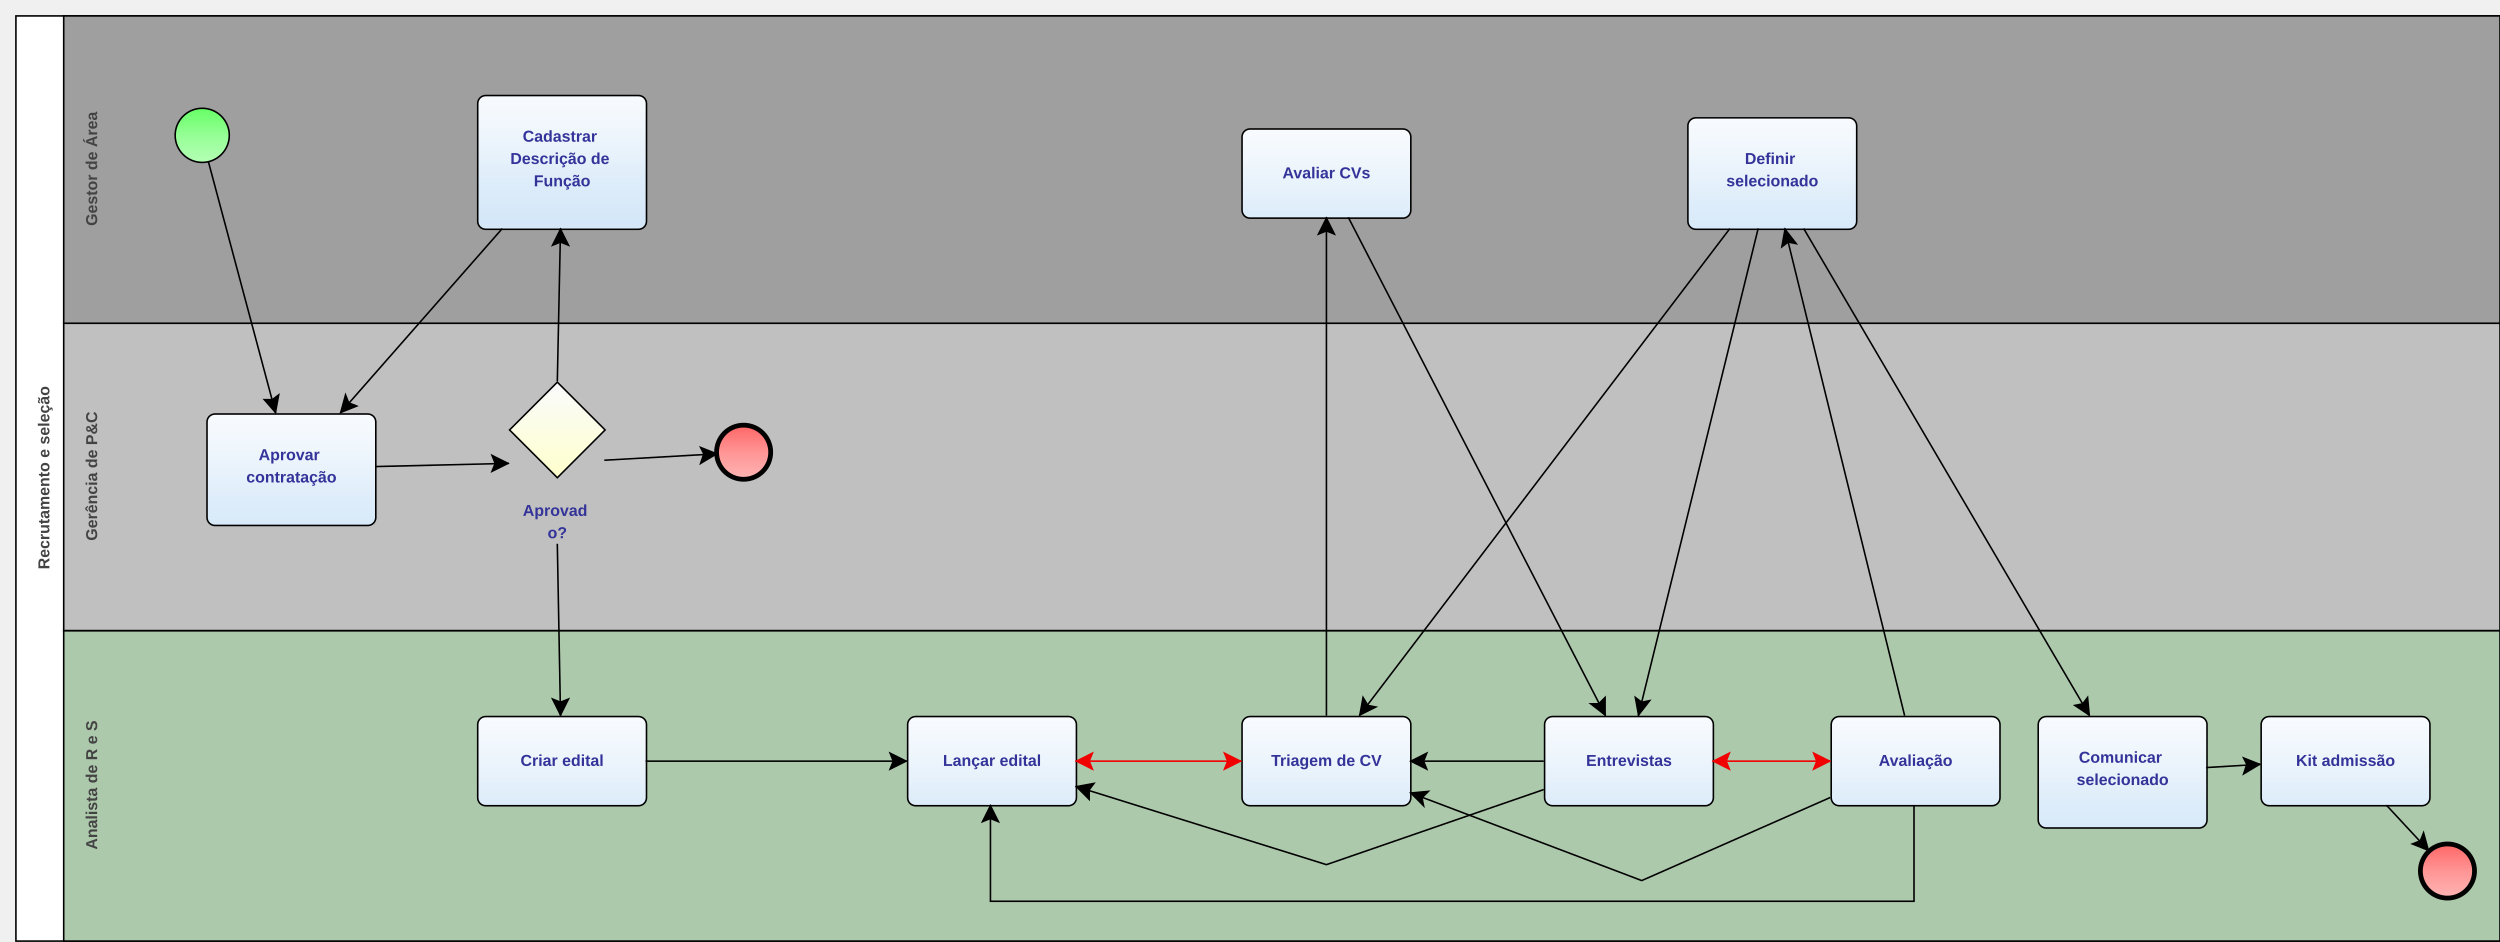
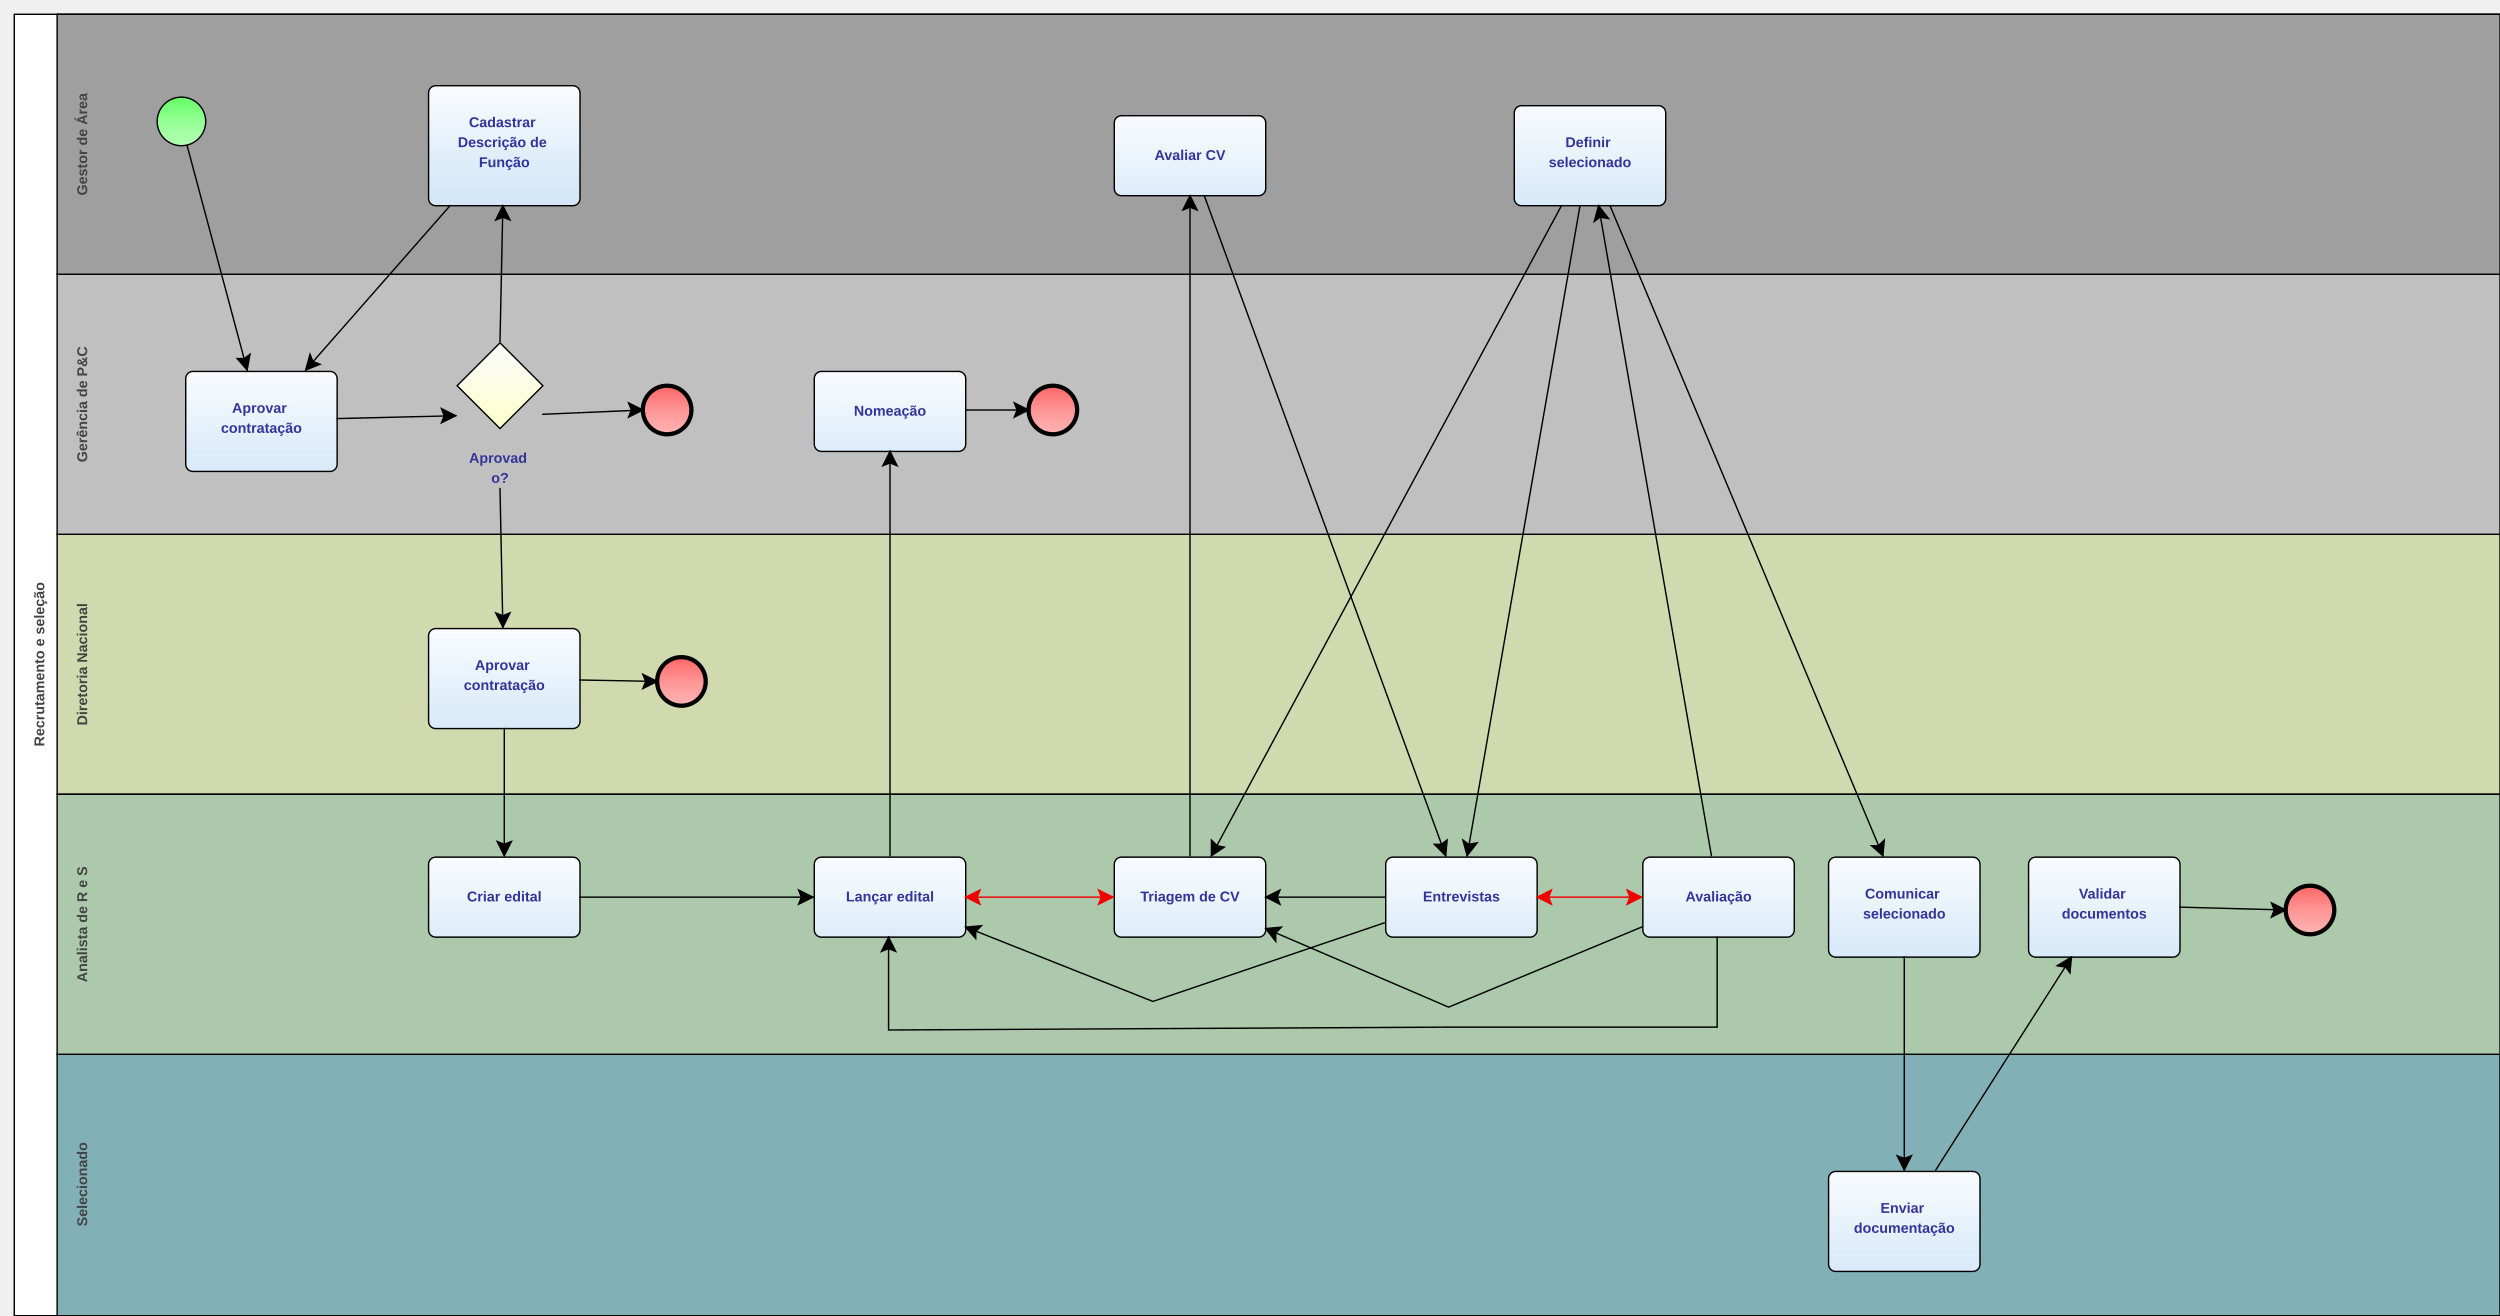
- <svg xmlns="http://www.w3.org/2000/svg" xmlns:xlink="http://www.w3.org/1999/xlink" style="stroke-dasharray:none; shape-rendering:auto; font-family:'Arial'; text-rendering:auto; fill-opacity:1; color-interpolation:auto; color-rendering:auto; font-size:12; fill:black; stroke:black; image-rendering:auto; stroke-miterlimit:10; stroke-linecap:square; stroke-linejoin:miter; font-style:normal; stroke-width:1; stroke-dashoffset:0; font-weight:normal; stroke-opacity:1;" contentScriptType="text/ecmascript" preserveAspectRatio="xMidYMid meet" zoomAndPan="magnify" version="1.0" contentStyleType="text/css" xml:xlink="http://www.w3.org/1999/xlink" width="1570" height="591">
-   <rect x="10" y="10" width="1560" height="581" ry="0" rx="0" style="stroke:#000000; fill:#FFFFFF" />
-   <rect x="40" y="396" width="1530" height="195" ry="0" rx="0" style="stroke:#000000; fill:#ADC9AC" />
+ <svg xmlns="http://www.w3.org/2000/svg" xmlns:xlink="http://www.w3.org/1999/xlink" style="stroke-dasharray:none; shape-rendering:auto; font-family:'Arial'; text-rendering:auto; fill-opacity:1; color-interpolation:auto; color-rendering:auto; font-size:12; fill:black; stroke:black; image-rendering:auto; stroke-miterlimit:10; stroke-linecap:square; stroke-linejoin:miter; font-style:normal; stroke-width:1; stroke-dashoffset:0; font-weight:normal; stroke-opacity:1;" contentScriptType="text/ecmascript" preserveAspectRatio="xMidYMid meet" zoomAndPan="magnify" version="1.0" contentStyleType="text/css" xml:xlink="http://www.w3.org/1999/xlink" width="1750" height="921">
+   <rect x="10" y="10" width="1740" height="911" ry="0" rx="0" style="stroke:#000000; fill:#FFFFFF" />
+   <rect x="40" y="374" width="1710" height="182" ry="0" rx="0" style="stroke:#000000; fill:#D0DAAE" />
+   <g componentSequence="89">
+     <text x="-465" y="47" transform="rotate(270)" text-anchor="middle" style="font-weight:bold;font-size:10px;stroke:none; fill:#434343">
+       <tspan dy="14" x="-465">Diretoria Nacional</tspan>
+     </text>
+   </g>
+   <rect x="40" y="738" width="1710" height="183" ry="0" rx="0" style="stroke:#000000; fill:#82B0B7" />
+   <g componentSequence="85">
+     <text x="-829" y="47" transform="rotate(270)" text-anchor="middle" style="font-weight:bold;font-size:10px;stroke:none; fill:#434343">
+       <tspan dy="14" x="-829">Selecionado</tspan>
+     </text>
+   </g>
+   <rect x="40" y="556" width="1710" height="182" ry="0" rx="0" style="stroke:#000000; fill:#ADC9AC" />
  <g componentSequence="17">
-     <text x="-493" y="47" transform="rotate(270)" text-anchor="middle" style="font-weight:bold;font-size:10px;stroke:none; fill:#434343">
-       <tspan dy="14" x="-493">Analista de R e S</tspan>
-     </text>
-   </g>
-   <rect x="40" y="203" width="1530" height="193" ry="0" rx="0" style="stroke:#000000; fill:#C0C0C0" />
+     <text x="-647" y="47" transform="rotate(270)" text-anchor="middle" style="font-weight:bold;font-size:10px;stroke:none; fill:#434343">
+       <tspan dy="14" x="-647">Analista de R e S</tspan>
+     </text>
+   </g>
+   <rect x="40" y="192" width="1710" height="182" ry="0" rx="0" style="stroke:#000000; fill:#C0C0C0" />
  <g componentSequence="3">
-     <text x="-299" y="47" transform="rotate(270)" text-anchor="middle" style="font-weight:bold;font-size:10px;stroke:none; fill:#434343">
-       <tspan dy="14" x="-299">Gerência de P&amp;C</tspan>
-     </text>
-   </g>
-   <rect x="40" y="10" width="1530" height="193" ry="0" rx="0" style="stroke:#000000; fill:#9F9F9F" />
+     <text x="-283" y="47" transform="rotate(270)" text-anchor="middle" style="font-weight:bold;font-size:10px;stroke:none; fill:#434343">
+       <tspan dy="14" x="-283">Gerência de P&amp;C</tspan>
+     </text>
+   </g>
+   <rect x="40" y="10" width="1710" height="182" ry="0" rx="0" style="stroke:#000000; fill:#9F9F9F" />
  <g componentSequence="2">
-     <text x="-106" y="47" transform="rotate(270)" text-anchor="middle" style="font-weight:bold;font-size:10px;stroke:none; fill:#434343">
-       <tspan dy="14" x="-106">Gestor de Área</tspan>
+     <text x="-101" y="47" transform="rotate(270)" text-anchor="middle" style="font-weight:bold;font-size:10px;stroke:none; fill:#434343">
+       <tspan dy="14" x="-101">Gestor de Área</tspan>
    </text>
  </g>
  <g componentSequence="1">
-     <text x="-300" y="17" transform="rotate(270)" text-anchor="middle" style="font-weight:bold;font-size:10px;stroke:none; fill:#434343">
-       <tspan dy="14" x="-300">Recrutamento e seleção</tspan>
+     <text x="-465" y="17" transform="rotate(270)" text-anchor="middle" style="font-weight:bold;font-size:10px;stroke:none; fill:#434343">
+       <tspan dy="14" x="-465">Recrutamento e seleção</tspan>
    </text>
  </g>
  <g sequence="4">
-     <ellipse cx="127" cy="85" rx="17" ry="17" stroke-width="1" style="fill:url(#linearGradient66FF6696FF96B6FFB6_1441081044);" stroke="336633" />
+     <ellipse cx="127" cy="85" rx="17" ry="17" stroke-width="1" style="fill:url(#linearGradient66FF6696FF96B6FFB6_1698912633);" stroke="336633" />
  </g>
  <g sequence="5">
-     <rect x="130" y="260" width="106" height="70" ry="5" rx="5" style="fill:url(#linearGradientF8FBFEEDF5FCDEEDFAD4E7F8E2E5E9_1529004568);" stroke="191970" />
+     <rect x="130" y="260" width="106" height="70" ry="5" rx="5" style="fill:url(#linearGradientF8FBFEEDF5FCDEEDFAD4E7F8E2E5E9_1803856801);" stroke="191970" />
  </g>
  <g componentSequence="5">
    <text x="183" y="275" text-anchor="middle" style="font-weight:bold;font-size:10px;stroke:none; fill:#333399">
      <tspan dy="14" x="183">Aprovar</tspan>
      <tspan dy="14" x="183">contratação</tspan>
    </text>
  </g>
  <g sequence="9">
-     <rect x="780" y="450" width="106" height="56" ry="5" rx="5" style="fill:url(#linearGradientF8FBFEEDF5FCDEEDFAD4E7F8E2E5E9_1595755940);" stroke="191970" />
+     <rect x="780" y="600" width="106" height="56" ry="5" rx="5" style="fill:url(#linearGradientF8FBFEEDF5FCDEEDFAD4E7F8E2E5E9_1874539017);" stroke="191970" />
  </g>
  <g componentSequence="9">
-     <text x="833" y="467" text-anchor="middle" style="font-weight:bold;font-size:10px;stroke:none; fill:#333399">
+     <text x="833" y="617" text-anchor="middle" style="font-weight:bold;font-size:10px;stroke:none; fill:#333399">
      <tspan dy="14" x="833">Triagem de CV</tspan>
    </text>
  </g>
  <g sequence="12">
-     <polygon points=" 320 270 350 240 380 270 350 300 320 270" style="fill:url(#linearGradientFAFBFCFFFFCC_438290467);" stroke="000000" />
+     <polygon points=" 320 270 350 240 380 270 350 300 320 270" style="fill:url(#linearGradientFAFBFCFFFFCC_716808602);" stroke="000000" />
  </g>
  <g componentSequence="12">
    <text x="350" y="310" text-anchor="middle" style="font-weight:bold;font-size:10px;stroke:none; fill:#333399">
      <tspan dy="14" x="350">Aprovad</tspan>
      <tspan dy="14" x="350">o?</tspan>
    </text>
  </g>
  <g sequence="15">
-     <ellipse cx="467" cy="284" rx="17" ry="17" stroke-width="3" style="fill:url(#linearGradientFF6666FF9696FFB6B6_1714462258);" stroke="993333" />
+     <ellipse cx="467" cy="287" rx="17" ry="17" stroke-width="3" style="fill:url(#linearGradientFF6666FF9696FFB6B6_1431219493);" stroke="993333" />
  </g>
  <g sequence="29">
-     <rect x="300" y="450" width="106" height="56" ry="5" rx="5" style="fill:url(#linearGradientF8FBFEEDF5FCDEEDFAD4E7F8E2E5E9_726643438);" stroke="191970" />
+     <rect x="300" y="440" width="106" height="70" ry="5" rx="5" style="fill:url(#linearGradientF8FBFEEDF5FCDEEDFAD4E7F8E2E5E9_458870158);" stroke="191970" />
  </g>
  <g componentSequence="29">
-     <text x="353" y="467" text-anchor="middle" style="font-weight:bold;font-size:10px;stroke:none; fill:#333399">
-       <tspan dy="14" x="353">Criar edital</tspan>
+     <text x="353" y="455" text-anchor="middle" style="font-weight:bold;font-size:10px;stroke:none; fill:#333399">
+       <tspan dy="14" x="353">Aprovar</tspan>
+       <tspan dy="14" x="353">contratação</tspan>
    </text>
  </g>
  <g sequence="39">
-     <rect x="570" y="450" width="106" height="56" ry="5" rx="5" style="fill:url(#linearGradientF8FBFEEDF5FCDEEDFAD4E7F8E2E5E9_512408142);" stroke="191970" />
+     <rect x="570" y="600" width="106" height="56" ry="5" rx="5" style="fill:url(#linearGradientF8FBFEEDF5FCDEEDFAD4E7F8E2E5E9_759472022);" stroke="191970" />
  </g>
  <g componentSequence="39">
-     <text x="623" y="467" text-anchor="middle" style="font-weight:bold;font-size:10px;stroke:none; fill:#333399">
+     <text x="623" y="617" text-anchor="middle" style="font-weight:bold;font-size:10px;stroke:none; fill:#333399">
      <tspan dy="14" x="623">Lançar edital</tspan>
    </text>
  </g>
  <g sequence="43">
-     <rect x="1280" y="450" width="106" height="70" ry="5" rx="5" style="fill:url(#linearGradientF8FBFEEDF5FCDEEDFAD4E7F8E2E5E9_2049980268);" stroke="191970" />
+     <rect x="1280" y="600" width="106" height="70" ry="5" rx="5" style="fill:url(#linearGradientF8FBFEEDF5FCDEEDFAD4E7F8E2E5E9_1251368661);" stroke="191970" />
  </g>
  <g componentSequence="43">
-     <text x="1333" y="465" text-anchor="middle" style="font-weight:bold;font-size:10px;stroke:none; fill:#333399">
+     <text x="1333" y="615" text-anchor="middle" style="font-weight:bold;font-size:10px;stroke:none; fill:#333399">
      <tspan dy="14" x="1333">Comunicar</tspan>
      <tspan dy="14" x="1333">selecionado</tspan>
    </text>
  </g>
  <g sequence="49">
-     <rect x="300" y="60" width="106" height="84" ry="5" rx="5" style="fill:url(#linearGradientF8FBFEEDF5FCDEEDFAD4E7F8E2E5E9_412346134);" stroke="191970" />
+     <rect x="300" y="60" width="106" height="84" ry="5" rx="5" style="fill:url(#linearGradientF8FBFEEDF5FCDEEDFAD4E7F8E2E5E9_1779561767);" stroke="191970" />
  </g>
  <g componentSequence="49">
    <text x="353" y="75" text-anchor="middle" style="font-weight:bold;font-size:10px;stroke:none; fill:#333399">
      <tspan dy="14" x="353">Cadastrar</tspan>
      <tspan dy="14" x="353">Descrição de</tspan>
      <tspan dy="14" x="353">Função</tspan>
    </text>
  </g>
  <g sequence="57">
-     <rect x="780" y="81" width="106" height="56" ry="5" rx="5" style="fill:url(#linearGradientF8FBFEEDF5FCDEEDFAD4E7F8E2E5E9_1318972968);" stroke="191970" />
+     <rect x="780" y="81" width="106" height="56" ry="5" rx="5" style="fill:url(#linearGradientF8FBFEEDF5FCDEEDFAD4E7F8E2E5E9_1072783446);" stroke="191970" />
  </g>
  <g componentSequence="57">
    <text x="833" y="98" text-anchor="middle" style="font-weight:bold;font-size:10px;stroke:none; fill:#333399">
-       <tspan dy="14" x="833">Avaliar CVs</tspan>
+       <tspan dy="14" x="833">Avaliar CV</tspan>
    </text>
  </g>
  <g sequence="59">
-     <rect x="970" y="450" width="106" height="56" ry="5" rx="5" style="fill:url(#linearGradientF8FBFEEDF5FCDEEDFAD4E7F8E2E5E9_93222271);" stroke="191970" />
+     <rect x="970" y="600" width="106" height="56" ry="5" rx="5" style="fill:url(#linearGradientF8FBFEEDF5FCDEEDFAD4E7F8E2E5E9_910225425);" stroke="191970" />
  </g>
  <g componentSequence="59">
-     <text x="1023" y="467" text-anchor="middle" style="font-weight:bold;font-size:10px;stroke:none; fill:#333399">
+     <text x="1023" y="617" text-anchor="middle" style="font-weight:bold;font-size:10px;stroke:none; fill:#333399">
      <tspan dy="14" x="1023">Entrevistas</tspan>
    </text>
  </g>
  <g sequence="61">
-     <rect x="1150" y="450" width="106" height="56" ry="5" rx="5" style="fill:url(#linearGradientF8FBFEEDF5FCDEEDFAD4E7F8E2E5E9_2122230261);" stroke="191970" />
+     <rect x="1150" y="600" width="106" height="56" ry="5" rx="5" style="fill:url(#linearGradientF8FBFEEDF5FCDEEDFAD4E7F8E2E5E9_1322803450);" stroke="191970" />
  </g>
  <g componentSequence="61">
-     <text x="1203" y="467" text-anchor="middle" style="font-weight:bold;font-size:10px;stroke:none; fill:#333399">
+     <text x="1203" y="617" text-anchor="middle" style="font-weight:bold;font-size:10px;stroke:none; fill:#333399">
      <tspan dy="14" x="1203">Avaliação</tspan>
    </text>
  </g>
  <g sequence="63">
-     <rect x="1060" y="74" width="106" height="70" ry="5" rx="5" style="fill:url(#linearGradientF8FBFEEDF5FCDEEDFAD4E7F8E2E5E9_2043828859);" stroke="191970" />
+     <rect x="1060" y="74" width="106" height="70" ry="5" rx="5" style="fill:url(#linearGradientF8FBFEEDF5FCDEEDFAD4E7F8E2E5E9_721751243);" stroke="191970" />
  </g>
  <g componentSequence="63">
    <text x="1113" y="89" text-anchor="middle" style="font-weight:bold;font-size:10px;stroke:none; fill:#333399">
      <tspan dy="14" x="1113">Definir</tspan>
      <tspan dy="14" x="1113">selecionado</tspan>
    </text>
  </g>
  <g sequence="66">
-     <rect x="1420" y="450" width="106" height="56" ry="5" rx="5" style="fill:url(#linearGradientF8FBFEEDF5FCDEEDFAD4E7F8E2E5E9_1486821319);" stroke="191970" />
+     <rect x="1420" y="600" width="106" height="70" ry="5" rx="5" style="fill:url(#linearGradientF8FBFEEDF5FCDEEDFAD4E7F8E2E5E9_524433965);" stroke="191970" />
  </g>
  <g componentSequence="66">
-     <text x="1473" y="467" text-anchor="middle" style="font-weight:bold;font-size:10px;stroke:none; fill:#333399">
-       <tspan dy="14" x="1473">Kit admissão</tspan>
+     <text x="1473" y="615" text-anchor="middle" style="font-weight:bold;font-size:10px;stroke:none; fill:#333399">
+       <tspan dy="14" x="1473">Validar</tspan>
+       <tspan dy="14" x="1473">documentos</tspan>
    </text>
  </g>
  <g sequence="75">
-     <ellipse cx="1537" cy="547" rx="17" ry="17" stroke-width="3" style="fill:url(#linearGradientFF6666FF9696FFB6B6_785163302);" stroke="993333" />
+     <ellipse cx="1617" cy="637" rx="17" ry="17" stroke-width="3" style="fill:url(#linearGradientFF6666FF9696FFB6B6_783516076);" stroke="993333" />
+   </g>
+   <g sequence="81">
+     <rect x="570" y="260" width="106" height="56" ry="5" rx="5" style="fill:url(#linearGradientF8FBFEEDF5FCDEEDFAD4E7F8E2E5E9_593619760);" stroke="191970" />
+   </g>
+   <g componentSequence="81">
+     <text x="623" y="277" text-anchor="middle" style="font-weight:bold;font-size:10px;stroke:none; fill:#333399">
+       <tspan dy="14" x="623">Nomeação</tspan>
+     </text>
+   </g>
+   <g sequence="83">
+     <ellipse cx="737" cy="287" rx="17" ry="17" stroke-width="3" style="fill:url(#linearGradientFF6666FF9696FFB6B6_545380547);" stroke="993333" />
+   </g>
+   <g sequence="86">
+     <rect x="1280" y="820" width="106" height="70" ry="5" rx="5" style="fill:url(#linearGradientF8FBFEEDF5FCDEEDFAD4E7F8E2E5E9_773590444);" stroke="191970" />
+   </g>
+   <g componentSequence="86">
+     <text x="1333" y="835" text-anchor="middle" style="font-weight:bold;font-size:10px;stroke:none; fill:#333399">
+       <tspan dy="14" x="1333">Enviar</tspan>
+       <tspan dy="14" x="1333">documentação</tspan>
+     </text>
+   </g>
+   <g sequence="90">
+     <rect x="300" y="600" width="106" height="56" ry="5" rx="5" style="fill:url(#linearGradientF8FBFEEDF5FCDEEDFAD4E7F8E2E5E9_470828834);" stroke="191970" />
+   </g>
+   <g componentSequence="90">
+     <text x="353" y="617" text-anchor="middle" style="font-weight:bold;font-size:10px;stroke:none; fill:#333399">
+       <tspan dy="14" x="353">Criar edital</tspan>
+     </text>
+   </g>
+   <g sequence="93">
+     <ellipse cx="477" cy="477" rx="17" ry="17" stroke-width="3" style="fill:url(#linearGradientFF6666FF9696FFB6B6_805574651);" stroke="993333" />
  </g>
  <g componentSequence="13">
    <text x="288" y="292" style="font-size:10px;font-weight:none;stroke:none; fill:#333399" text-anchor="left" />
  </g>
  <g componentSequence="16">
-     <text x="425" y="287" style="font-size:10px;font-weight:none;stroke:none; fill:#333399" text-anchor="left" />
+     <text x="425" y="289" style="font-size:10px;font-weight:none;stroke:none; fill:#333399" text-anchor="left" />
  </g>
  <g componentSequence="31">
-     <text x="361" y="396" style="font-size:10px;font-weight:none;stroke:none; fill:#333399" text-anchor="left" />
+     <text x="361" y="391" style="font-size:10px;font-weight:none;stroke:none; fill:#333399" text-anchor="left" />
  </g>
  <g componentSequence="41">
-     <text x="738" y="478" style="font-size:10px;font-weight:none;stroke:none; fill:#333399" text-anchor="left" />
+     <text x="738" y="628" style="font-size:10px;font-weight:none;stroke:none; fill:#333399" text-anchor="left" />
  </g>
  <g componentSequence="50">
    <text x="361" y="192" style="font-size:10px;font-weight:none;stroke:none; fill:#333399" text-anchor="left" />
  </g>
  <g componentSequence="51">
    <text x="275" y="202" style="font-size:10px;font-weight:none;stroke:none; fill:#333399" text-anchor="left" />
  </g>
-   <g componentSequence="56">
-     <text x="498" y="478" style="font-size:10px;font-weight:none;stroke:none; fill:#333399" text-anchor="left" />
-   </g>
  <g componentSequence="58">
-     <text x="843" y="293" style="font-size:10px;font-weight:none;stroke:none; fill:#333399" text-anchor="left" />
+     <text x="843" y="368" style="font-size:10px;font-weight:none;stroke:none; fill:#333399" text-anchor="left" />
  </g>
  <g componentSequence="60">
-     <text x="938" y="293" style="font-size:10px;font-weight:none;stroke:none; fill:#333399" text-anchor="left" />
+     <text x="938" y="368" style="font-size:10px;font-weight:none;stroke:none; fill:#333399" text-anchor="left" />
  </g>
  <g componentSequence="62">
-     <text x="1123" y="478" style="font-size:10px;font-weight:none;stroke:none; fill:#333399" text-anchor="left" />
+     <text x="1123" y="628" style="font-size:10px;font-weight:none;stroke:none; fill:#333399" text-anchor="left" />
  </g>
  <g componentSequence="64">
-     <text x="1169" y="297" style="font-size:10px;font-weight:none;stroke:none; fill:#333399" text-anchor="left" />
+     <text x="1169" y="372" style="font-size:10px;font-weight:none;stroke:none; fill:#333399" text-anchor="left" />
  </g>
  <g componentSequence="65">
-     <text x="1233" y="297" style="font-size:10px;font-weight:none;stroke:none; fill:#333399" text-anchor="left" />
-   </g>
-   <g componentSequence="67">
-     <text x="1413" y="481" style="font-size:10px;font-weight:none;stroke:none; fill:#333399" text-anchor="left" />
+     <text x="1233" y="372" style="font-size:10px;font-weight:none;stroke:none; fill:#333399" text-anchor="left" />
  </g>
  <g componentSequence="69">
-     <text x="1029" y="548" style="font-size:10px;font-weight:none;stroke:none; fill:#333399" text-anchor="left" />
+     <text x="1027" y="704" style="font-size:10px;font-weight:none;stroke:none; fill:#333399" text-anchor="left" />
  </g>
  <g componentSequence="70">
-     <text x="922" y="566" style="font-size:10px;font-weight:none;stroke:none; fill:#333399" text-anchor="left" />
+     <text x="921" y="720" style="font-size:10px;font-weight:none;stroke:none; fill:#333399" text-anchor="left" />
  </g>
  <g componentSequence="71">
-     <text x="938" y="478" style="font-size:10px;font-weight:none;stroke:none; fill:#333399" text-anchor="left" />
+     <text x="938" y="628" style="font-size:10px;font-weight:none;stroke:none; fill:#333399" text-anchor="left" />
  </g>
  <g componentSequence="72">
-     <text x="833" y="540" style="font-size:10px;font-weight:none;stroke:none; fill:#333399" text-anchor="left" />
+     <text x="831" y="696" style="font-size:10px;font-weight:none;stroke:none; fill:#333399" text-anchor="left" />
  </g>
  <g componentSequence="73">
-     <text x="1077" y="297" style="font-size:10px;font-weight:none;stroke:none; fill:#333399" text-anchor="left" />
+     <text x="1077" y="372" style="font-size:10px;font-weight:none;stroke:none; fill:#333399" text-anchor="left" />
  </g>
  <g componentSequence="74">
-     <text x="980" y="297" style="font-size:10px;font-weight:none;stroke:none; fill:#333399" text-anchor="left" />
+     <text x="981" y="372" style="font-size:10px;font-weight:none;stroke:none; fill:#333399" text-anchor="left" />
  </g>
  <g componentSequence="76">
-     <text x="1520" y="518" style="font-size:10px;font-weight:none;stroke:none; fill:#333399" text-anchor="left" />
+     <text x="1573" y="636" style="font-size:10px;font-weight:none;stroke:none; fill:#333399" text-anchor="left" />
  </g>
  <g componentSequence="80">
    <text x="163" y="181" style="font-size:10px;font-weight:none;stroke:none; fill:#333399" text-anchor="left" />
+   </g>
+   <g componentSequence="82">
+     <text x="633" y="458" style="font-size:10px;font-weight:none;stroke:none; fill:#333399" text-anchor="left" />
+   </g>
+   <g componentSequence="84">
+     <text x="708" y="287" style="font-size:10px;font-weight:none;stroke:none; fill:#333399" text-anchor="left" />
+   </g>
+   <g componentSequence="87">
+     <text x="1343" y="745" style="font-size:10px;font-weight:none;stroke:none; fill:#333399" text-anchor="left" />
+   </g>
+   <g componentSequence="88">
+     <text x="1413" y="745" style="font-size:10px;font-weight:none;stroke:none; fill:#333399" text-anchor="left" />
+   </g>
+   <g componentSequence="91">
+     <text x="363" y="555" style="font-size:10px;font-weight:none;stroke:none; fill:#333399" text-anchor="left" />
+   </g>
+   <g componentSequence="92">
+     <text x="498" y="628" style="font-size:10px;font-weight:none;stroke:none; fill:#333399" text-anchor="left" />
+   </g>
+   <g componentSequence="94">
+     <text x="443" y="477" style="font-size:10px;font-weight:none;stroke:none; fill:#333399" text-anchor="left" />
  </g>
  <path style="fill:none; stroke:#000000;stroke-width:1" d="M131.0 102.0 L173.0 259.0" />
  <polygon style="fill:#000000; stroke:#000000;" points=" 175 248 173 259 166 251 171 251" />
  <path style="fill:none; stroke:#000000;stroke-width:1" d="M236.0 293.0 L319.0 291.0" />
  <polygon style="fill:#000000; stroke:#000000;" points=" 309 286 319 291 309 296 311 291" />
  <path style="fill:none; stroke:#000000;stroke-width:1" d="M315.0 144.0 L214.0 259.0" />
  <polygon style="fill:#000000; stroke:#000000;" points=" 224 255 214 259 217 248 219 253" />
-   <path style="fill:none; stroke:#000000;stroke-width:1" d="M833.0 449.0 L833.0 137.0" />
+   <path style="fill:none; stroke:#000000;stroke-width:1" d="M833.0 599.0 L833.0 137.0" />
  <polygon style="fill:#000000; stroke:#000000;" points=" 828 147 833 137 838 147 833 145" />
-   <path style="fill:none; stroke:#F00000;stroke-width:1" d="M676.0 478.0 L779.0 478.0" />
-   <polygon style="fill:#F00000; stroke:#F00000;" points=" 769 473 779 478 769 483 771 478" />
-   <polygon style="fill:#F00000; stroke:#F00000;" points=" 686 483 676 478 686 473 684 478" />
-   <path style="fill:none; stroke:#000000;stroke-width:1" d="M1149.0 501.0 L1031.0 553.0 L886.0 498.0" />
-   <polygon style="fill:#000000; stroke:#000000;" points=" 894 506 886 498 897 497 893 501" />
-   <path style="fill:none; stroke:#000000;stroke-width:1" d="M969.0 478.0 L886.0 478.0" />
-   <polygon style="fill:#000000; stroke:#000000;" points=" 896 483 886 478 896 473 894 478" />
-   <path style="fill:none; stroke:#000000;stroke-width:1" d="M1086.0 144.0 L854.0 449.0" />
-   <polygon style="fill:#000000; stroke:#000000;" points=" 864 444 854 449 856 438 859 443" />
-   <path style="fill:none; stroke:#000000;stroke-width:1" d="M380.0 289.0 L450.0 285.0" />
-   <polygon style="fill:#000000; stroke:#000000;" points=" 440 281 450 285 440 291 442 285" />
-   <path style="fill:none; stroke:#000000;stroke-width:1" d="M350.0 342.0 L352.0 449.0" />
-   <polygon style="fill:#000000; stroke:#000000;" points=" 357 439 352 449 347 439 352 441" />
+   <path style="fill:none; stroke:#F00000;stroke-width:1" d="M676.0 628.0 L779.0 628.0" />
+   <polygon style="fill:#F00000; stroke:#F00000;" points=" 769 623 779 628 769 633 771 628" />
+   <polygon style="fill:#F00000; stroke:#F00000;" points=" 686 633 676 628 686 623 684 628" />
+   <path style="fill:none; stroke:#000000;stroke-width:1" d="M1149.0 649.0 L1014.0 705.0 L886.0 650.0" />
+   <polygon style="fill:#000000; stroke:#000000;" points=" 893 659 886 650 897 649 893 653" />
+   <path style="fill:none; stroke:#000000;stroke-width:1" d="M969.0 628.0 L886.0 628.0" />
+   <polygon style="fill:#000000; stroke:#000000;" points=" 896 633 886 628 896 623 894 628" />
+   <path style="fill:none; stroke:#000000;stroke-width:1" d="M1093.0 144.0 L848.0 599.0" />
+   <polygon style="fill:#000000; stroke:#000000;" points=" 857 593 848 599 848 588 852 592" />
+   <path style="fill:none; stroke:#000000;stroke-width:1" d="M380.0 290.0 L450.0 287.0" />
+   <polygon style="fill:#000000; stroke:#000000;" points=" 440 282 450 287 440 292 442 287" />
+   <path style="fill:none; stroke:#000000;stroke-width:1" d="M350.0 342.0 L352.0 439.0" />
+   <polygon style="fill:#000000; stroke:#000000;" points=" 357 429 352 439 347 429 352 431" />
  <path style="fill:none; stroke:#000000;stroke-width:1" d="M350.0 239.0 L352.0 144.0" />
  <polygon style="fill:#000000; stroke:#000000;" points=" 347 154 352 144 357 154 352 152" />
-   <path style="fill:none; stroke:#000000;stroke-width:1" d="M406.0 478.0 L569.0 478.0" />
-   <polygon style="fill:#000000; stroke:#000000;" points=" 559 473 569 478 559 483 561 478" />
-   <path style="fill:none; stroke:#000000;stroke-width:1" d="M1202.0 506.0 L1202.0 566.0 L861.0 566.0 L622.0 566.0 L622.0 506.0" />
-   <polygon style="fill:#000000; stroke:#000000;" points=" 617 516 622 506 627 516 622 514" />
-   <path style="fill:none; stroke:#000000;stroke-width:1" d="M969.0 496.0 L833.0 543.0 L676.0 494.0" />
-   <polygon style="fill:#000000; stroke:#000000;" points=" 684 502 676 494 687 492 684 496" />
-   <path style="fill:none; stroke:#000000;stroke-width:1" d="M1386.0 482.0 L1419.0 480.0" />
-   <polygon style="fill:#000000; stroke:#000000;" points=" 1409 476 1419 480 1409 486 1411 480" />
-   <path style="fill:none; stroke:#000000;stroke-width:1" d="M1133.0 144.0 L1312.0 449.0" />
-   <polygon style="fill:#000000; stroke:#000000;" points=" 1311 438 1312 449 1303 443 1308 442" />
-   <path style="fill:none; stroke:#000000;stroke-width:1" d="M847.0 137.0 L1008.0 449.0" />
-   <polygon style="fill:#000000; stroke:#000000;" points=" 1008 438 1008 449 999 442 1004 442" />
-   <path style="fill:none; stroke:#F00000;stroke-width:1" d="M1076.0 478.0 L1149.0 478.0" />
-   <polygon style="fill:#F00000; stroke:#F00000;" points=" 1139 473 1149 478 1139 483 1141 478" />
-   <polygon style="fill:#F00000; stroke:#F00000;" points=" 1086 483 1076 478 1086 473 1084 478" />
-   <path style="fill:none; stroke:#000000;stroke-width:1" d="M1104.0 144.0 L1029.0 449.0" />
-   <polygon style="fill:#000000; stroke:#000000;" points=" 1036 440 1029 449 1027 438 1031 441" />
-   <path style="fill:none; stroke:#000000;stroke-width:1" d="M1196.0 449.0 L1121.0 144.0" />
-   <polygon style="fill:#000000; stroke:#000000;" points=" 1119 155 1121 144 1128 153 1123 152" />
-   <path style="fill:none; stroke:#000000;stroke-width:1" d="M1499.0 506.0 L1525.0 534.0" />
-   <polygon style="fill:#000000; stroke:#000000;" points=" 1522 523 1525 534 1515 530 1520 528" />
+   <path style="fill:none; stroke:#000000;stroke-width:1" d="M353.0 510.0 L353.0 599.0" />
+   <polygon style="fill:#000000; stroke:#000000;" points=" 358 589 353 599 348 589 353 591" />
+   <path style="fill:none; stroke:#000000;stroke-width:1" d="M406.0 476.0 L460.0 477.0" />
+   <polygon style="fill:#000000; stroke:#000000;" points=" 450 472 460 477 450 482 452 477" />
+   <path style="fill:none; stroke:#000000;stroke-width:1" d="M623.0 599.0 L623.0 316.0" />
+   <polygon style="fill:#000000; stroke:#000000;" points=" 618 326 623 316 628 326 623 324" />
+   <path style="fill:none; stroke:#000000;stroke-width:1" d="M1202.0 656.0 L1202.0 719.0 L1011.0 719.0 L622.0 721.0 L622.0 656.0" />
+   <polygon style="fill:#000000; stroke:#000000;" points=" 617 666 622 656 627 666 622 664" />
+   <path style="fill:none; stroke:#000000;stroke-width:1" d="M969.0 646.0 L807.0 701.0 L676.0 649.0" />
+   <polygon style="fill:#000000; stroke:#000000;" points=" 683 657 676 649 687 648 683 652" />
+   <path style="fill:none; stroke:#000000;stroke-width:1" d="M406.0 628.0 L569.0 628.0" />
+   <polygon style="fill:#000000; stroke:#000000;" points=" 559 623 569 628 559 633 561 628" />
+   <path style="fill:none; stroke:#000000;stroke-width:1" d="M1333.0 670.0 L1333.0 819.0" />
+   <polygon style="fill:#000000; stroke:#000000;" points=" 1338 809 1333 819 1328 809 1333 811" />
+   <path style="fill:none; stroke:#000000;stroke-width:1" d="M1127.0 144.0 L1318.0 599.0" />
+   <polygon style="fill:#000000; stroke:#000000;" points=" 1319 588 1318 599 1310 592 1315 592" />
+   <path style="fill:none; stroke:#000000;stroke-width:1" d="M843.0 137.0 L1012.0 599.0" />
+   <polygon style="fill:#000000; stroke:#000000;" points=" 1013 588 1012 599 1004 591 1009 591" />
+   <path style="fill:none; stroke:#F00000;stroke-width:1" d="M1076.0 628.0 L1149.0 628.0" />
+   <polygon style="fill:#F00000; stroke:#F00000;" points=" 1139 623 1149 628 1139 633 1141 628" />
+   <polygon style="fill:#F00000; stroke:#F00000;" points=" 1086 633 1076 628 1086 623 1084 628" />
+   <path style="fill:none; stroke:#000000;stroke-width:1" d="M1106.0 144.0 L1027.0 599.0" />
+   <polygon style="fill:#000000; stroke:#000000;" points=" 1034 590 1027 599 1024 588 1028 591" />
+   <path style="fill:none; stroke:#000000;stroke-width:1" d="M1198.0 599.0 L1119.0 144.0" />
+   <polygon style="fill:#000000; stroke:#000000;" points=" 1116 155 1119 144 1126 153 1120 152" />
+   <path style="fill:none; stroke:#000000;stroke-width:1" d="M1526.0 635.0 L1600.0 637.0" />
+   <polygon style="fill:#000000; stroke:#000000;" points=" 1590 632 1600 637 1590 642 1592 637" />
+   <path style="fill:none; stroke:#000000;stroke-width:1" d="M1355.0 819.0 L1450.0 670.0" />
+   <polygon style="fill:#000000; stroke:#000000;" points=" 1440 676 1450 670 1449 681 1446 677" />
+   <path style="fill:none; stroke:#000000;stroke-width:1" d="M676.0 287.0 L720.0 287.0" />
+   <polygon style="fill:#000000; stroke:#000000;" points=" 710 282 720 287 710 292 712 287" />
  <defs>
-     <linearGradient xlink:href="#linearGradient66FF6696FF96B6FFB6" id="linearGradient66FF6696FF96B6FFB6_1441081044" x1="0" y1="68.0" x2="0" y2="103.0" gradientUnits="userSpaceOnUse" xlink:type="simple" xlink:actuate="onLoad" xlink:show="other" />
+     <linearGradient xlink:href="#linearGradient66FF6696FF96B6FFB6" id="linearGradient66FF6696FF96B6FFB6_1698912633" x1="0" y1="68.0" x2="0" y2="103.0" gradientUnits="userSpaceOnUse" xlink:type="simple" xlink:actuate="onLoad" xlink:show="other" />
    <linearGradient id="linearGradient66FF6696FF96B6FFB6">
      <stop style="stop-color:#66FF66;stop-opacity:1;" offset="0.0" id="stop66FF66" />
      <stop style="stop-color:#96FF96;stop-opacity:1;" offset="0.5" id="stop96FF96" />
      <stop style="stop-color:#B6FFB6;stop-opacity:1;" offset="1.0" id="stopB6FFB6" />
    </linearGradient>
-     <linearGradient xlink:href="#linearGradientF8FBFEEDF5FCDEEDFAD4E7F8E2E5E9" id="linearGradientF8FBFEEDF5FCDEEDFAD4E7F8E2E5E9_1529004568" x1="0" y1="260.0" x2="0" y2="366.0" gradientUnits="userSpaceOnUse" xlink:type="simple" xlink:actuate="onLoad" xlink:show="other" />
+     <linearGradient xlink:href="#linearGradientF8FBFEEDF5FCDEEDFAD4E7F8E2E5E9" id="linearGradientF8FBFEEDF5FCDEEDFAD4E7F8E2E5E9_1803856801" x1="0" y1="260.0" x2="0" y2="366.0" gradientUnits="userSpaceOnUse" xlink:type="simple" xlink:actuate="onLoad" xlink:show="other" />
    <linearGradient id="linearGradientF8FBFEEDF5FCDEEDFAD4E7F8E2E5E9">
      <stop style="stop-color:#F8FBFE;stop-opacity:1;" offset="0.0" id="stopF8FBFE" />
      <stop style="stop-color:#EDF5FC;stop-opacity:1;" offset="0.25" id="stopEDF5FC" />
      <stop style="stop-color:#DEEDFA;stop-opacity:1;" offset="0.5" id="stopDEEDFA" />
      <stop style="stop-color:#D4E7F8;stop-opacity:1;" offset="0.75" id="stopD4E7F8" />
      <stop style="stop-color:#E2E5E9;stop-opacity:1;" offset="1.0" id="stopE2E5E9" />
    </linearGradient>
-     <linearGradient xlink:href="#linearGradientF8FBFEEDF5FCDEEDFAD4E7F8E2E5E9" id="linearGradientF8FBFEEDF5FCDEEDFAD4E7F8E2E5E9_1595755940" x1="0" y1="450.0" x2="0" y2="556.0" gradientUnits="userSpaceOnUse" xlink:type="simple" xlink:actuate="onLoad" xlink:show="other" />
-     <linearGradient xlink:href="#linearGradientFAFBFCFFFFCC" id="linearGradientFAFBFCFFFFCC_438290467" x1="0" y1="240.0" x2="0" y2="300.0" gradientUnits="userSpaceOnUse" xlink:type="simple" xlink:actuate="onLoad" xlink:show="other" />
+     <linearGradient xlink:href="#linearGradientF8FBFEEDF5FCDEEDFAD4E7F8E2E5E9" id="linearGradientF8FBFEEDF5FCDEEDFAD4E7F8E2E5E9_1874539017" x1="0" y1="600.0" x2="0" y2="706.0" gradientUnits="userSpaceOnUse" xlink:type="simple" xlink:actuate="onLoad" xlink:show="other" />
+     <linearGradient xlink:href="#linearGradientFAFBFCFFFFCC" id="linearGradientFAFBFCFFFFCC_716808602" x1="0" y1="240.0" x2="0" y2="300.0" gradientUnits="userSpaceOnUse" xlink:type="simple" xlink:actuate="onLoad" xlink:show="other" />
    <linearGradient id="linearGradientFAFBFCFFFFCC">
      <stop style="stop-color:#FAFBFC;stop-opacity:1;" offset="0.0" id="stopFAFBFC" />
      <stop style="stop-color:#FFFFCC;stop-opacity:1;" offset="1.0" id="stopFFFFCC" />
    </linearGradient>
-     <linearGradient xlink:href="#linearGradientFF6666FF9696FFB6B6" id="linearGradientFF6666FF9696FFB6B6_1714462258" x1="0" y1="267.0" x2="0" y2="302.0" gradientUnits="userSpaceOnUse" xlink:type="simple" xlink:actuate="onLoad" xlink:show="other" />
+     <linearGradient xlink:href="#linearGradientFF6666FF9696FFB6B6" id="linearGradientFF6666FF9696FFB6B6_1431219493" x1="0" y1="270.0" x2="0" y2="305.0" gradientUnits="userSpaceOnUse" xlink:type="simple" xlink:actuate="onLoad" xlink:show="other" />
    <linearGradient id="linearGradientFF6666FF9696FFB6B6">
      <stop style="stop-color:#FF6666;stop-opacity:1;" offset="0.0" id="stopFF6666" />
      <stop style="stop-color:#FF9696;stop-opacity:1;" offset="0.5" id="stopFF9696" />
      <stop style="stop-color:#FFB6B6;stop-opacity:1;" offset="1.0" id="stopFFB6B6" />
    </linearGradient>
-     <linearGradient xlink:href="#linearGradientF8FBFEEDF5FCDEEDFAD4E7F8E2E5E9" id="linearGradientF8FBFEEDF5FCDEEDFAD4E7F8E2E5E9_726643438" x1="0" y1="450.0" x2="0" y2="556.0" gradientUnits="userSpaceOnUse" xlink:type="simple" xlink:actuate="onLoad" xlink:show="other" />
-     <linearGradient xlink:href="#linearGradientF8FBFEEDF5FCDEEDFAD4E7F8E2E5E9" id="linearGradientF8FBFEEDF5FCDEEDFAD4E7F8E2E5E9_512408142" x1="0" y1="450.0" x2="0" y2="556.0" gradientUnits="userSpaceOnUse" xlink:type="simple" xlink:actuate="onLoad" xlink:show="other" />
-     <linearGradient xlink:href="#linearGradientF8FBFEEDF5FCDEEDFAD4E7F8E2E5E9" id="linearGradientF8FBFEEDF5FCDEEDFAD4E7F8E2E5E9_2049980268" x1="0" y1="450.0" x2="0" y2="556.0" gradientUnits="userSpaceOnUse" xlink:type="simple" xlink:actuate="onLoad" xlink:show="other" />
-     <linearGradient xlink:href="#linearGradientF8FBFEEDF5FCDEEDFAD4E7F8E2E5E9" id="linearGradientF8FBFEEDF5FCDEEDFAD4E7F8E2E5E9_412346134" x1="0" y1="60.0" x2="0" y2="166.0" gradientUnits="userSpaceOnUse" xlink:type="simple" xlink:actuate="onLoad" xlink:show="other" />
-     <linearGradient xlink:href="#linearGradientF8FBFEEDF5FCDEEDFAD4E7F8E2E5E9" id="linearGradientF8FBFEEDF5FCDEEDFAD4E7F8E2E5E9_1318972968" x1="0" y1="81.0" x2="0" y2="187.0" gradientUnits="userSpaceOnUse" xlink:type="simple" xlink:actuate="onLoad" xlink:show="other" />
-     <linearGradient xlink:href="#linearGradientF8FBFEEDF5FCDEEDFAD4E7F8E2E5E9" id="linearGradientF8FBFEEDF5FCDEEDFAD4E7F8E2E5E9_93222271" x1="0" y1="450.0" x2="0" y2="556.0" gradientUnits="userSpaceOnUse" xlink:type="simple" xlink:actuate="onLoad" xlink:show="other" />
-     <linearGradient xlink:href="#linearGradientF8FBFEEDF5FCDEEDFAD4E7F8E2E5E9" id="linearGradientF8FBFEEDF5FCDEEDFAD4E7F8E2E5E9_2122230261" x1="0" y1="450.0" x2="0" y2="556.0" gradientUnits="userSpaceOnUse" xlink:type="simple" xlink:actuate="onLoad" xlink:show="other" />
-     <linearGradient xlink:href="#linearGradientF8FBFEEDF5FCDEEDFAD4E7F8E2E5E9" id="linearGradientF8FBFEEDF5FCDEEDFAD4E7F8E2E5E9_2043828859" x1="0" y1="74.0" x2="0" y2="180.0" gradientUnits="userSpaceOnUse" xlink:type="simple" xlink:actuate="onLoad" xlink:show="other" />
-     <linearGradient xlink:href="#linearGradientF8FBFEEDF5FCDEEDFAD4E7F8E2E5E9" id="linearGradientF8FBFEEDF5FCDEEDFAD4E7F8E2E5E9_1486821319" x1="0" y1="450.0" x2="0" y2="556.0" gradientUnits="userSpaceOnUse" xlink:type="simple" xlink:actuate="onLoad" xlink:show="other" />
-     <linearGradient xlink:href="#linearGradientFF6666FF9696FFB6B6" id="linearGradientFF6666FF9696FFB6B6_785163302" x1="0" y1="530.0" x2="0" y2="565.0" gradientUnits="userSpaceOnUse" xlink:type="simple" xlink:actuate="onLoad" xlink:show="other" />
+     <linearGradient xlink:href="#linearGradientF8FBFEEDF5FCDEEDFAD4E7F8E2E5E9" id="linearGradientF8FBFEEDF5FCDEEDFAD4E7F8E2E5E9_458870158" x1="0" y1="440.0" x2="0" y2="546.0" gradientUnits="userSpaceOnUse" xlink:type="simple" xlink:actuate="onLoad" xlink:show="other" />
+     <linearGradient xlink:href="#linearGradientF8FBFEEDF5FCDEEDFAD4E7F8E2E5E9" id="linearGradientF8FBFEEDF5FCDEEDFAD4E7F8E2E5E9_759472022" x1="0" y1="600.0" x2="0" y2="706.0" gradientUnits="userSpaceOnUse" xlink:type="simple" xlink:actuate="onLoad" xlink:show="other" />
+     <linearGradient xlink:href="#linearGradientF8FBFEEDF5FCDEEDFAD4E7F8E2E5E9" id="linearGradientF8FBFEEDF5FCDEEDFAD4E7F8E2E5E9_1251368661" x1="0" y1="600.0" x2="0" y2="706.0" gradientUnits="userSpaceOnUse" xlink:type="simple" xlink:actuate="onLoad" xlink:show="other" />
+     <linearGradient xlink:href="#linearGradientF8FBFEEDF5FCDEEDFAD4E7F8E2E5E9" id="linearGradientF8FBFEEDF5FCDEEDFAD4E7F8E2E5E9_1779561767" x1="0" y1="60.0" x2="0" y2="166.0" gradientUnits="userSpaceOnUse" xlink:type="simple" xlink:actuate="onLoad" xlink:show="other" />
+     <linearGradient xlink:href="#linearGradientF8FBFEEDF5FCDEEDFAD4E7F8E2E5E9" id="linearGradientF8FBFEEDF5FCDEEDFAD4E7F8E2E5E9_1072783446" x1="0" y1="81.0" x2="0" y2="187.0" gradientUnits="userSpaceOnUse" xlink:type="simple" xlink:actuate="onLoad" xlink:show="other" />
+     <linearGradient xlink:href="#linearGradientF8FBFEEDF5FCDEEDFAD4E7F8E2E5E9" id="linearGradientF8FBFEEDF5FCDEEDFAD4E7F8E2E5E9_910225425" x1="0" y1="600.0" x2="0" y2="706.0" gradientUnits="userSpaceOnUse" xlink:type="simple" xlink:actuate="onLoad" xlink:show="other" />
+     <linearGradient xlink:href="#linearGradientF8FBFEEDF5FCDEEDFAD4E7F8E2E5E9" id="linearGradientF8FBFEEDF5FCDEEDFAD4E7F8E2E5E9_1322803450" x1="0" y1="600.0" x2="0" y2="706.0" gradientUnits="userSpaceOnUse" xlink:type="simple" xlink:actuate="onLoad" xlink:show="other" />
+     <linearGradient xlink:href="#linearGradientF8FBFEEDF5FCDEEDFAD4E7F8E2E5E9" id="linearGradientF8FBFEEDF5FCDEEDFAD4E7F8E2E5E9_721751243" x1="0" y1="74.0" x2="0" y2="180.0" gradientUnits="userSpaceOnUse" xlink:type="simple" xlink:actuate="onLoad" xlink:show="other" />
+     <linearGradient xlink:href="#linearGradientF8FBFEEDF5FCDEEDFAD4E7F8E2E5E9" id="linearGradientF8FBFEEDF5FCDEEDFAD4E7F8E2E5E9_524433965" x1="0" y1="600.0" x2="0" y2="706.0" gradientUnits="userSpaceOnUse" xlink:type="simple" xlink:actuate="onLoad" xlink:show="other" />
+     <linearGradient xlink:href="#linearGradientFF6666FF9696FFB6B6" id="linearGradientFF6666FF9696FFB6B6_783516076" x1="0" y1="620.0" x2="0" y2="655.0" gradientUnits="userSpaceOnUse" xlink:type="simple" xlink:actuate="onLoad" xlink:show="other" />
+     <linearGradient xlink:href="#linearGradientF8FBFEEDF5FCDEEDFAD4E7F8E2E5E9" id="linearGradientF8FBFEEDF5FCDEEDFAD4E7F8E2E5E9_593619760" x1="0" y1="260.0" x2="0" y2="366.0" gradientUnits="userSpaceOnUse" xlink:type="simple" xlink:actuate="onLoad" xlink:show="other" />
+     <linearGradient xlink:href="#linearGradientFF6666FF9696FFB6B6" id="linearGradientFF6666FF9696FFB6B6_545380547" x1="0" y1="270.0" x2="0" y2="305.0" gradientUnits="userSpaceOnUse" xlink:type="simple" xlink:actuate="onLoad" xlink:show="other" />
+     <linearGradient xlink:href="#linearGradientF8FBFEEDF5FCDEEDFAD4E7F8E2E5E9" id="linearGradientF8FBFEEDF5FCDEEDFAD4E7F8E2E5E9_773590444" x1="0" y1="820.0" x2="0" y2="926.0" gradientUnits="userSpaceOnUse" xlink:type="simple" xlink:actuate="onLoad" xlink:show="other" />
+     <linearGradient xlink:href="#linearGradientF8FBFEEDF5FCDEEDFAD4E7F8E2E5E9" id="linearGradientF8FBFEEDF5FCDEEDFAD4E7F8E2E5E9_470828834" x1="0" y1="600.0" x2="0" y2="706.0" gradientUnits="userSpaceOnUse" xlink:type="simple" xlink:actuate="onLoad" xlink:show="other" />
+     <linearGradient xlink:href="#linearGradientFF6666FF9696FFB6B6" id="linearGradientFF6666FF9696FFB6B6_805574651" x1="0" y1="460.0" x2="0" y2="495.0" gradientUnits="userSpaceOnUse" xlink:type="simple" xlink:actuate="onLoad" xlink:show="other" />
  </defs>
</svg>
